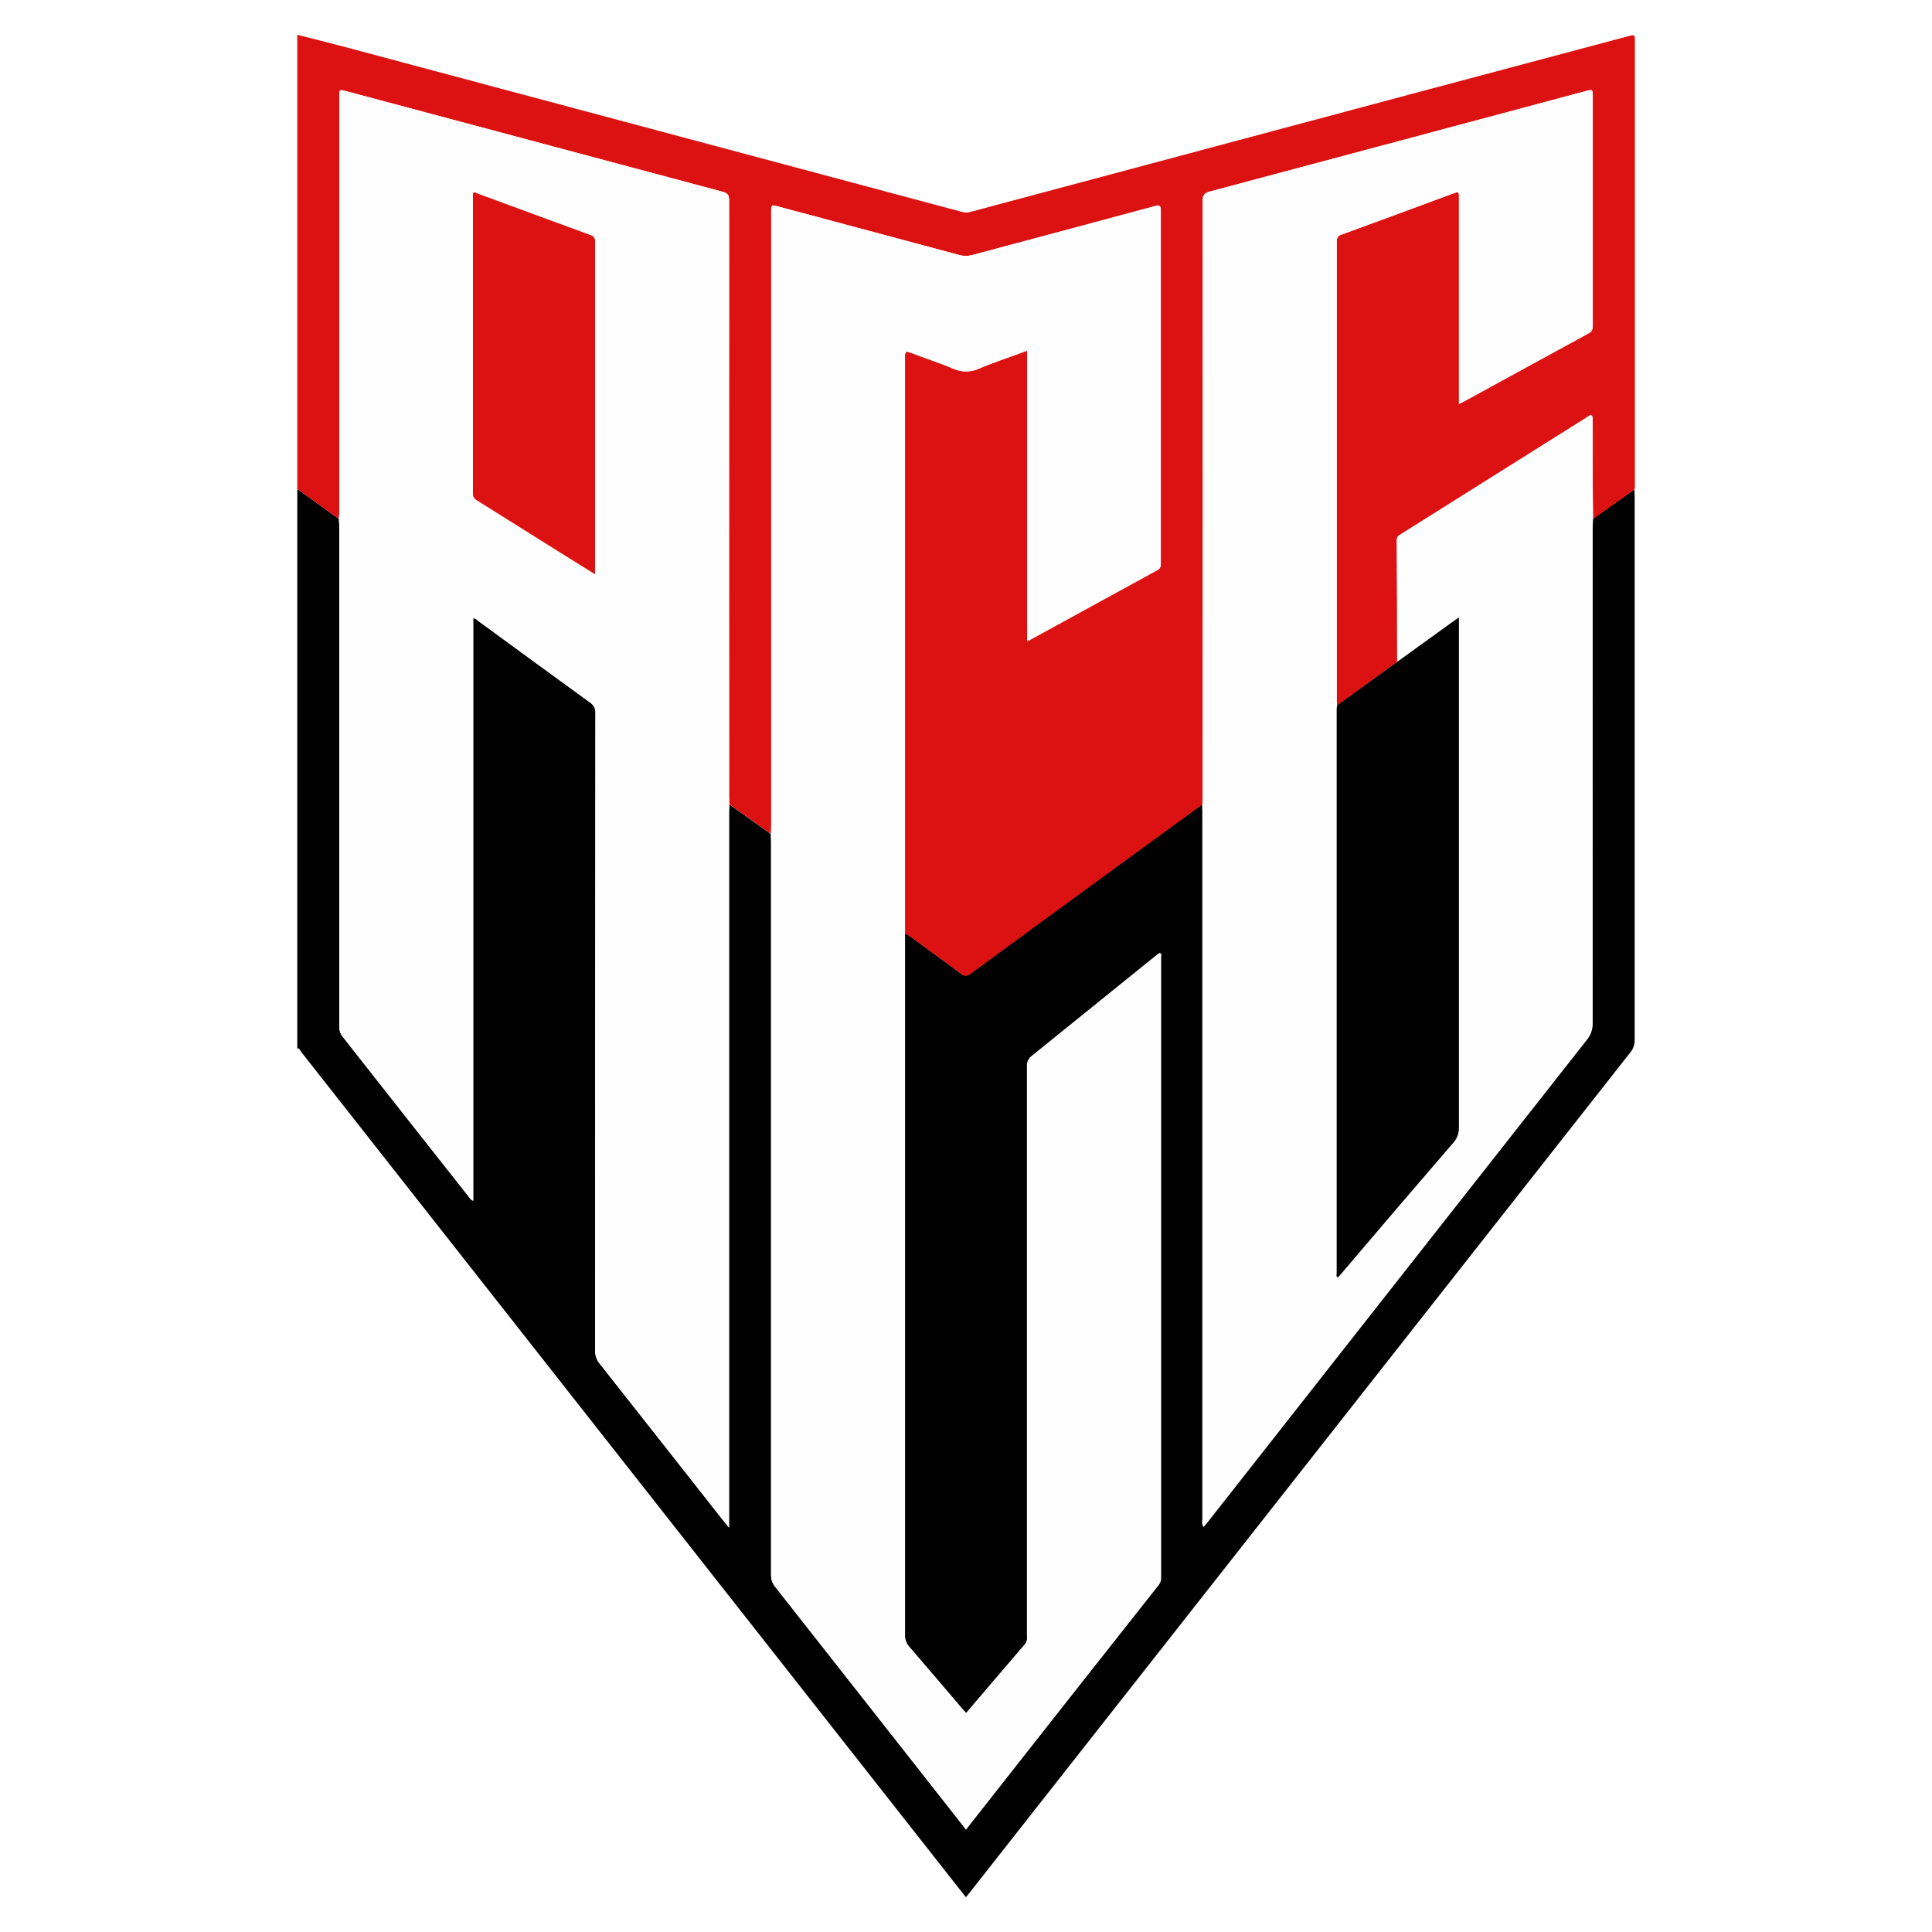
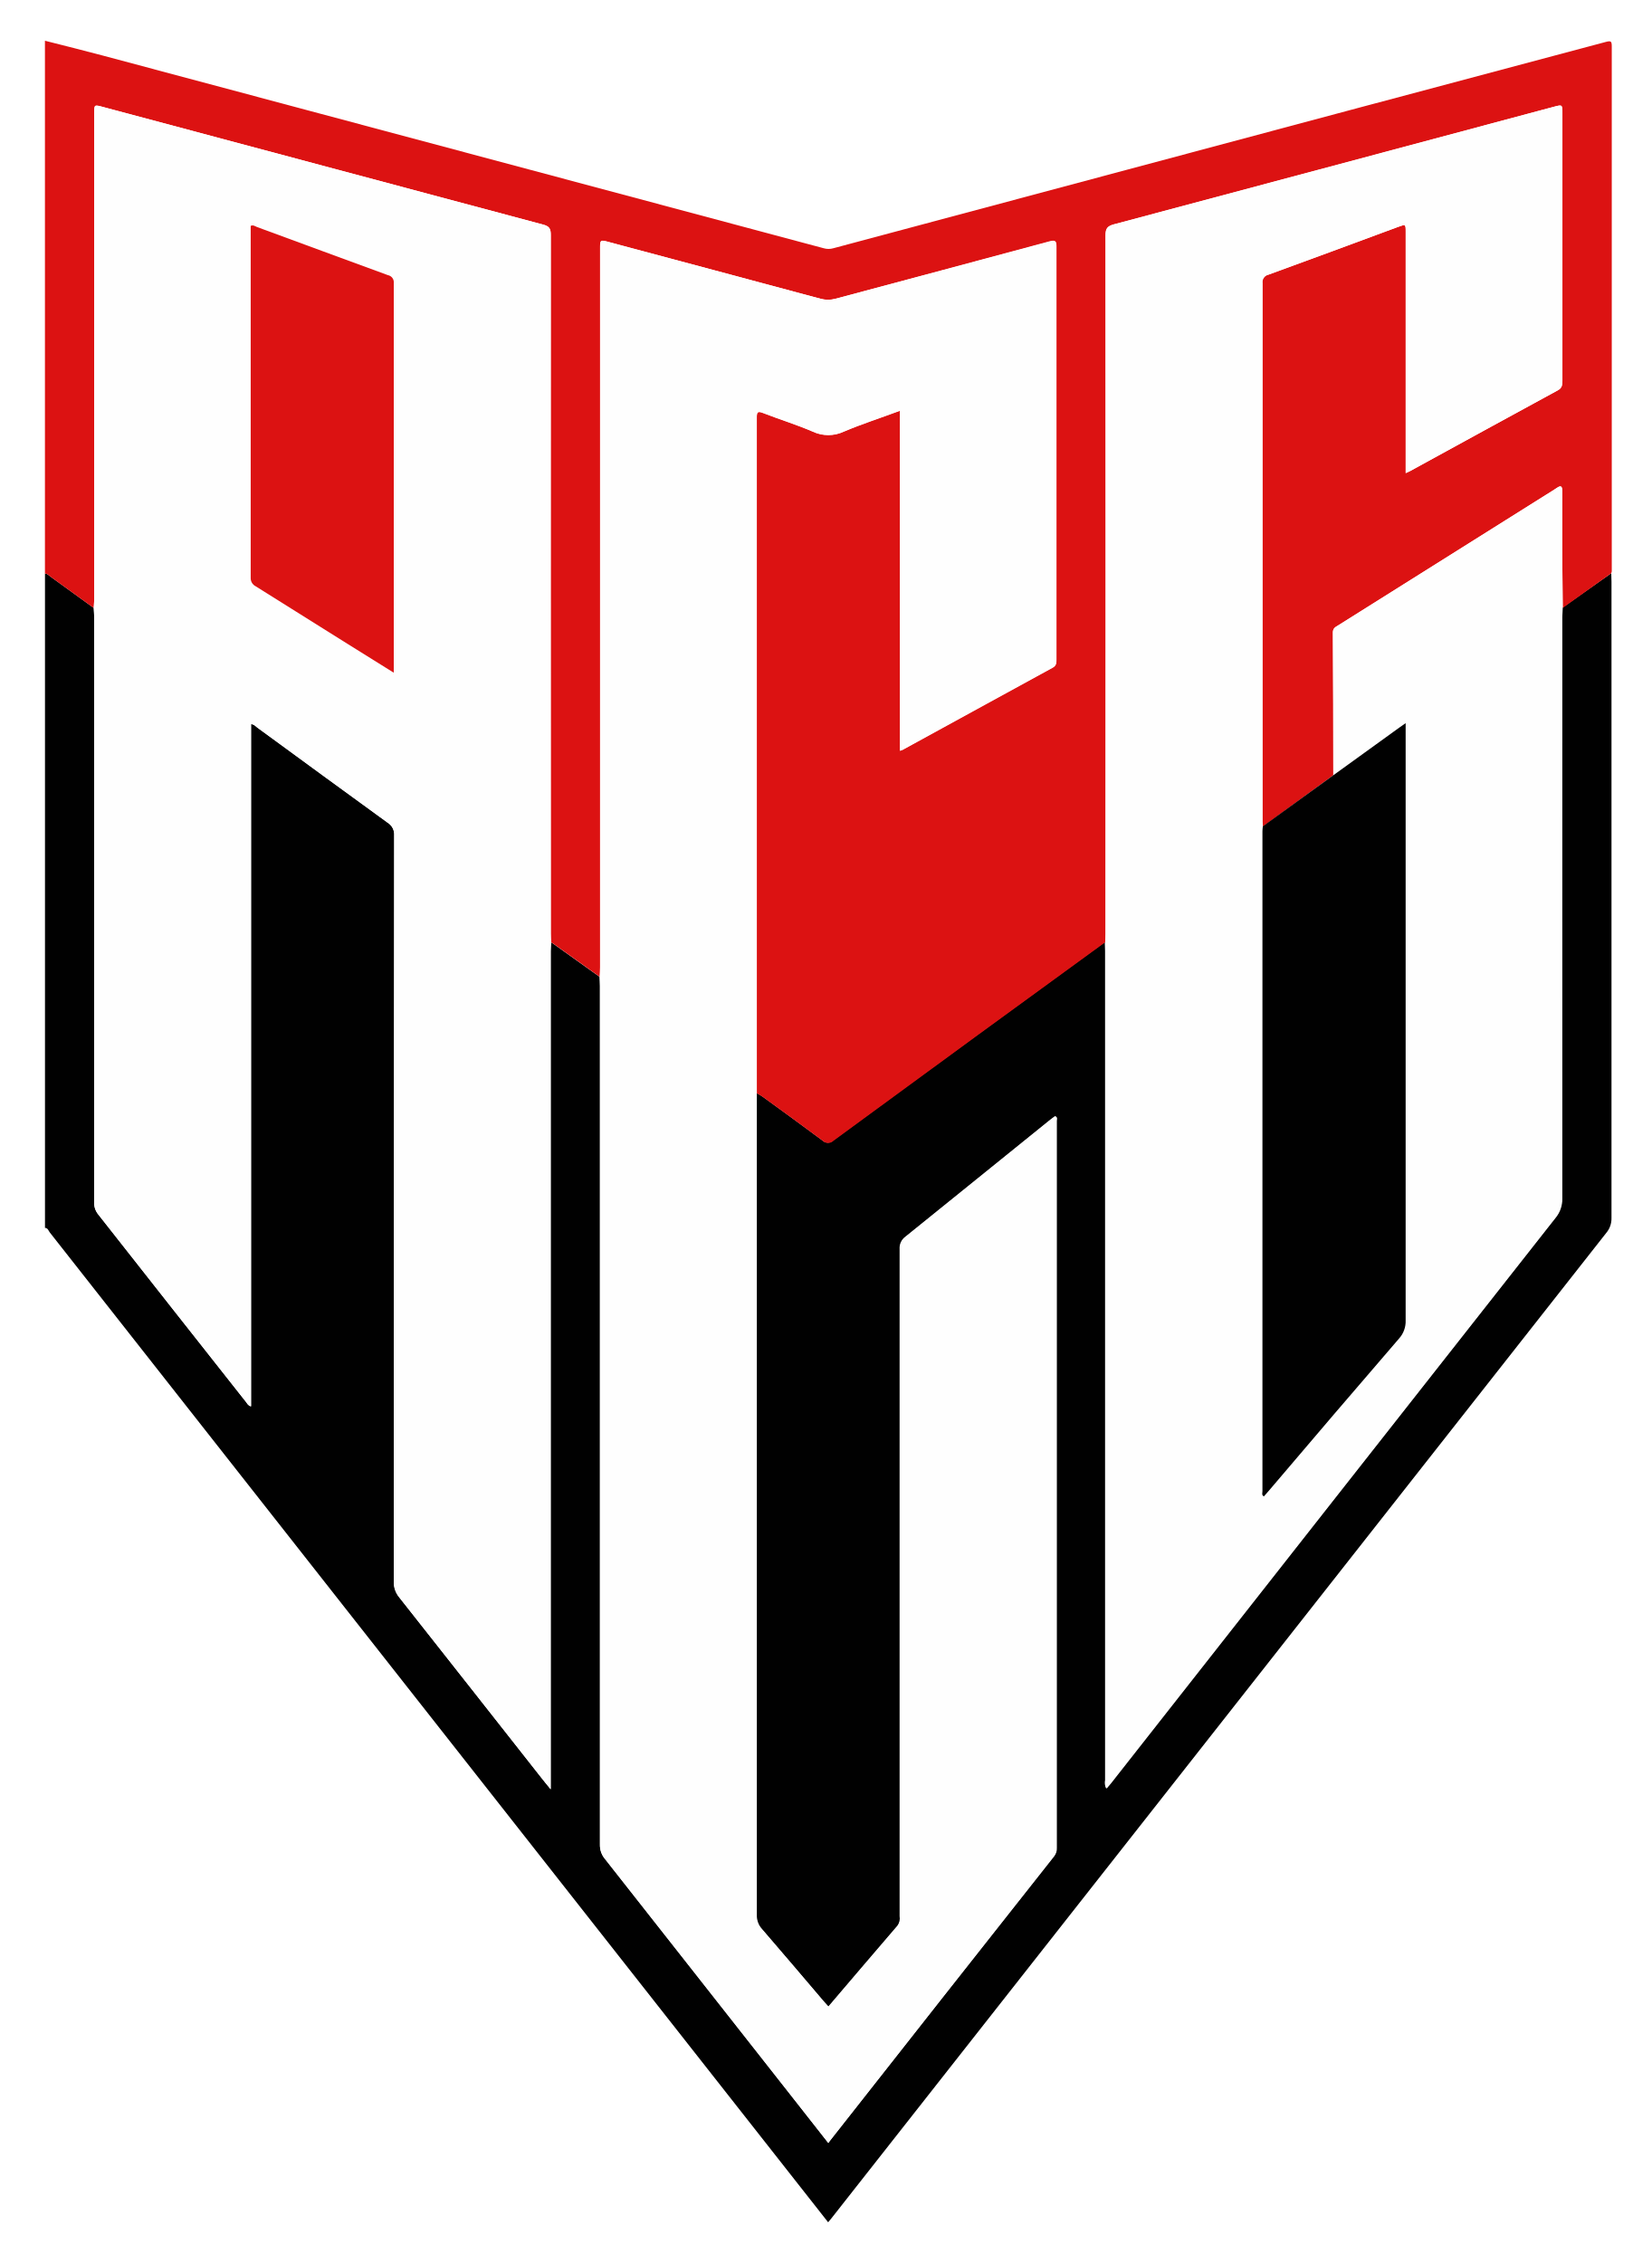
- <svg xmlns="http://www.w3.org/2000/svg" id="Camada_1" data-name="Camada 1" viewBox="0 0 500 500">
+ <svg xmlns="http://www.w3.org/2000/svg" width="365" height="500" viewBox="67 0 365 500">
  <defs>
    <style>.cls-1{fill:#010101;}.cls-2{fill:#dc1212;}.cls-3{fill:#fefefe;}</style>
  </defs>
  <path class="cls-1" d="M423,126.65c0,.63.05,1.26.05,1.89q0,70.29,0,140.59a4.92,4.92,0,0,1-1.15,3.27Q336.27,381.26,250.68,490.15c-.19.25-.4.48-.71.85l-7.47-9.5Q160.24,376.89,78,272.3c-.29-.38-.43-1-1.06-1V126.74c.54,0,.84.39,1.21.66,3.19,2.3,6.38,4.62,9.57,6.93,0,.68.1,1.36.1,2q0,64.62,0,129.24a4,4,0,0,0,.9,2.73q16.35,20.73,32.68,41.5c.26.33.44.79,1.06.9V160c.67,0,1,.48,1.4.77q14.39,10.5,28.78,21a3.06,3.06,0,0,1,1.45,2.82Q154,267,154,349.49a5.16,5.16,0,0,0,1.18,3.42q15.69,19.86,31.32,39.76c.62.8,1.27,1.58,2.15,2.66V210.21c0-.69,0-1.37.06-2.05l1.28.89,9.5,6.79c0,.68.07,1.36.07,2q0,94.85,0,189.68a4.71,4.71,0,0,0,1.1,3.14q19.66,24.94,39.28,49.94L250,473.46c.17-.25.26-.38.36-.5q24.71-31.43,49.43-62.83a2.83,2.83,0,0,0,.61-1.87q0-80.33,0-160.65c0-.32.21-.75-.33-1l-1,.75q-16,12.94-32,25.85a3.13,3.13,0,0,0-1.31,2.77q0,36.86,0,73.7v73.69a2.75,2.75,0,0,1-.46,2.07c-5.11,5.94-10.18,11.9-15.31,17.91-.41-.44-.76-.82-1.09-1.21-4.54-5.32-9.05-10.66-13.63-15.95a4.37,4.37,0,0,1-1.16-3.09q0-90,0-179.9c0-.58,0-1.16,0-1.74.45.27.92.5,1.34.8,4.42,3.21,8.84,6.41,13.22,9.68a1.7,1.7,0,0,0,2.43,0q16-11.76,32-23.43,14-10.22,28-20.4c0,.68.06,1.36.06,2q0,91.6,0,183.2a2.9,2.9,0,0,0,.21,1.79c.37-.46.67-.82,1-1.19q49.11-62.47,98.25-124.91a6.45,6.45,0,0,0,1.45-4.29q-.06-64.21,0-128.43c0-.68.07-1.36.1-2Z" />
  <path class="cls-2" d="M423,126.65l-10.73,7.68c0-4.31-.09-8.62-.11-12.92s0-8.62,0-12.93c0-1.13-.28-1.32-1.2-.67s-1.59,1-2.39,1.52l-45.87,28.82c-.59.37-1.22.62-1.21,1.6.06,10.52.07,21,.09,31.54L346,182.65c0-.36-.09-.73-.09-1.09q0-59.51,0-119a1.68,1.68,0,0,1,1.35-1.89c9.55-3.48,19.09-7,28.63-10.55,1.66-.61,1.67-.61,1.67,1.16v53.25c.51-.25.75-.35,1-.47q16.29-8.92,32.6-17.82c1-.55,1-1.28,1-2.19q0-29.52,0-59c0-1.94,0-1.95-1.78-1.48q-48.65,13-97.3,26c-1.43.38-1.84.92-1.84,2.4q.08,77.17,0,154.34c0,.63,0,1.26-.06,1.89q-14,10.2-28,20.4-16,11.69-32,23.43a1.7,1.7,0,0,1-2.43,0c-4.38-3.27-8.8-6.47-13.22-9.68-.42-.3-.89-.53-1.34-.79,0-.47,0-.95,0-1.42q0-59.65,0-119.31c0-9.52,0-19,0-28.57,0-1.14.16-1.46,1.37-1,3.66,1.42,7.44,2.58,11,4.12a8.06,8.06,0,0,0,6.87,0c4-1.69,8.11-3,12.4-4.61v75.14a6.16,6.16,0,0,0,.59-.21q16.57-9.09,33.15-18.15c.84-.46.83-1.08.83-1.82q0-45.54,0-91.06c0-1.21-.12-1.65-1.53-1.27C283.15,57.62,267.38,61.8,251.63,66a6.22,6.22,0,0,1-3.37,0q-23.32-6.28-46.66-12.49c-2-.54-2-.53-2,1.52V213.79c0,.68,0,1.37-.07,2.05l-9.5-6.79-1.28-.89c0-.63-.06-1.26-.06-1.89q0-77.18,0-154.34c0-1.37-.28-1.93-1.72-2.31q-48.66-13-97.29-26c-1.86-.5-1.86-.5-1.86,1.39V132.45c0,.63-.07,1.25-.11,1.88-3.19-2.31-6.38-4.63-9.57-6.93-.37-.27-.67-.7-1.21-.66V9c4.24,1.08,8.49,2.13,12.72,3.26q47.1,12.57,94.18,25.17Q216.4,46.13,249,54.85a3.82,3.82,0,0,0,2.12,0q58.34-15.62,116.69-31.2,27-7.2,54-14.39c1.14-.31,1.3-.12,1.3,1q0,58,0,116A4,4,0,0,1,423,126.65Z" />
  <path class="cls-3" d="M199.5,215.84c0-.68.07-1.37.07-2.05V55c0-2.05,0-2.06,2-1.52Q224.93,59.75,248.26,66a6.22,6.22,0,0,0,3.37,0c15.75-4.24,31.52-8.42,47.27-12.69,1.41-.38,1.53.06,1.53,1.27q0,45.53,0,91.06c0,.74,0,1.36-.83,1.82q-16.59,9-33.15,18.15a6.16,6.16,0,0,1-.59.21V90.72c-4.29,1.57-8.42,2.92-12.4,4.61a8.06,8.06,0,0,1-6.87,0c-3.61-1.54-7.39-2.7-11-4.12-1.21-.47-1.37-.15-1.37,1,0,9.53,0,19.05,0,28.57q0,59.66,0,119.31c0,.47,0,.95,0,1.42s0,1.15,0,1.73q0,89.94,0,179.9a4.37,4.37,0,0,0,1.16,3.09c4.58,5.29,9.09,10.63,13.63,15.95.33.39.68.77,1.09,1.21,5.13-6,10.2-12,15.31-17.91a2.75,2.75,0,0,0,.46-2.07V349.72q0-36.86,0-73.7a3.13,3.13,0,0,1,1.31-2.77q16-12.88,32-25.85l1-.75c.54.21.33.64.33,1q0,80.33,0,160.65a2.83,2.83,0,0,1-.61,1.87Q275.08,441.54,250.38,473c-.1.12-.19.25-.36.5l-10.09-12.82q-19.63-25-39.28-49.94a4.71,4.71,0,0,1-1.1-3.14q0-94.83,0-189.68C199.57,217.2,199.52,216.52,199.5,215.84Z" />
  <path class="cls-3" d="M87.71,134.33c0-.63.11-1.25.11-1.88V25c0-1.89,0-1.89,1.86-1.39q48.64,13,97.29,26c1.44.38,1.72.94,1.72,2.31q-.06,77.17,0,154.34c0,.63,0,1.26.06,1.89s-.06,1.36-.06,2.05V395.33c-.88-1.08-1.53-1.86-2.15-2.66q-15.66-19.89-31.32-39.76a5.16,5.16,0,0,1-1.18-3.42q0-82.46.06-164.91a3.06,3.06,0,0,0-1.45-2.82q-14.43-10.44-28.78-21c-.4-.29-.73-.75-1.4-.77V310.74c-.62-.11-.8-.57-1.06-.9Q105,289.1,88.7,268.34a4,4,0,0,1-.9-2.73q0-64.62,0-129.24C87.81,135.69,87.75,135,87.71,134.33ZM154,148.63c0-.59.06-.9.06-1.22q0-42.45,0-84.91a1.6,1.6,0,0,0-1.3-1.76c-9.65-3.52-19.29-7.1-28.94-10.64-.41-.15-.83-.52-1.37-.24,0,.25,0,.51,0,.77q0,38.5,0,77a2,2,0,0,0,1.09,1.85q10,6.21,19.89,12.47Z" />
  <path class="cls-3" d="M361.59,171.29c0-10.51,0-21-.09-31.54,0-1,.62-1.23,1.21-1.6l45.87-28.82c.8-.5,1.62-1,2.39-1.52s1.21-.46,1.2.67q0,6.47,0,12.93c0,4.3.07,8.61.11,12.92,0,.68-.1,1.36-.1,2q0,64.22,0,128.43a6.45,6.45,0,0,1-1.45,4.29Q361.58,331.52,312.5,394c-.29.37-.59.73-1,1.19a2.9,2.9,0,0,1-.21-1.79q0-91.61,0-183.2c0-.68,0-1.36-.06-2s.06-1.26.06-1.89q0-77.16,0-154.34c0-1.48.41-2,1.84-2.4q48.66-12.93,97.3-26c1.78-.47,1.79-.46,1.78,1.48q0,29.51,0,59c0,.91,0,1.64-1,2.19q-16.32,8.86-32.6,17.82c-.22.12-.46.22-1,.47V51.29c0-1.77,0-1.77-1.67-1.16-9.54,3.53-19.08,7.07-28.63,10.55a1.68,1.68,0,0,0-1.35,1.89q0,59.49,0,119c0,.36.06.73.09,1.09a10.19,10.19,0,0,0-.09,1.1q0,72.92,0,145.82c0,.37-.23.85.32,1.13.38-.43.76-.85,1.13-1.29q14.34-16.79,28.71-33.56a5.69,5.69,0,0,0,1.48-4.08q0-65,0-130v-1.91c-.6.4-1,.67-1.43,1Z" />
  <path class="cls-1" d="M361.59,171.29l14.55-10.51c.4-.29.83-.56,1.43-1v1.91q0,65,0,130a5.69,5.69,0,0,1-1.48,4.08q-14.42,16.72-28.71,33.56c-.37.44-.75.86-1.13,1.29-.55-.28-.32-.76-.32-1.13q0-72.92,0-145.82a10.19,10.19,0,0,1,.09-1.1Z" />
  <path class="cls-2" d="M154,148.63,143.37,142q-9.93-6.24-19.89-12.47a2,2,0,0,1-1.09-1.85q0-38.52,0-77c0-.26,0-.52,0-.77.54-.28,1,.09,1.37.24,9.65,3.54,19.29,7.12,28.94,10.64a1.6,1.6,0,0,1,1.3,1.76q0,42.47,0,84.91C154,147.73,154,148,154,148.63Z" />
</svg>
